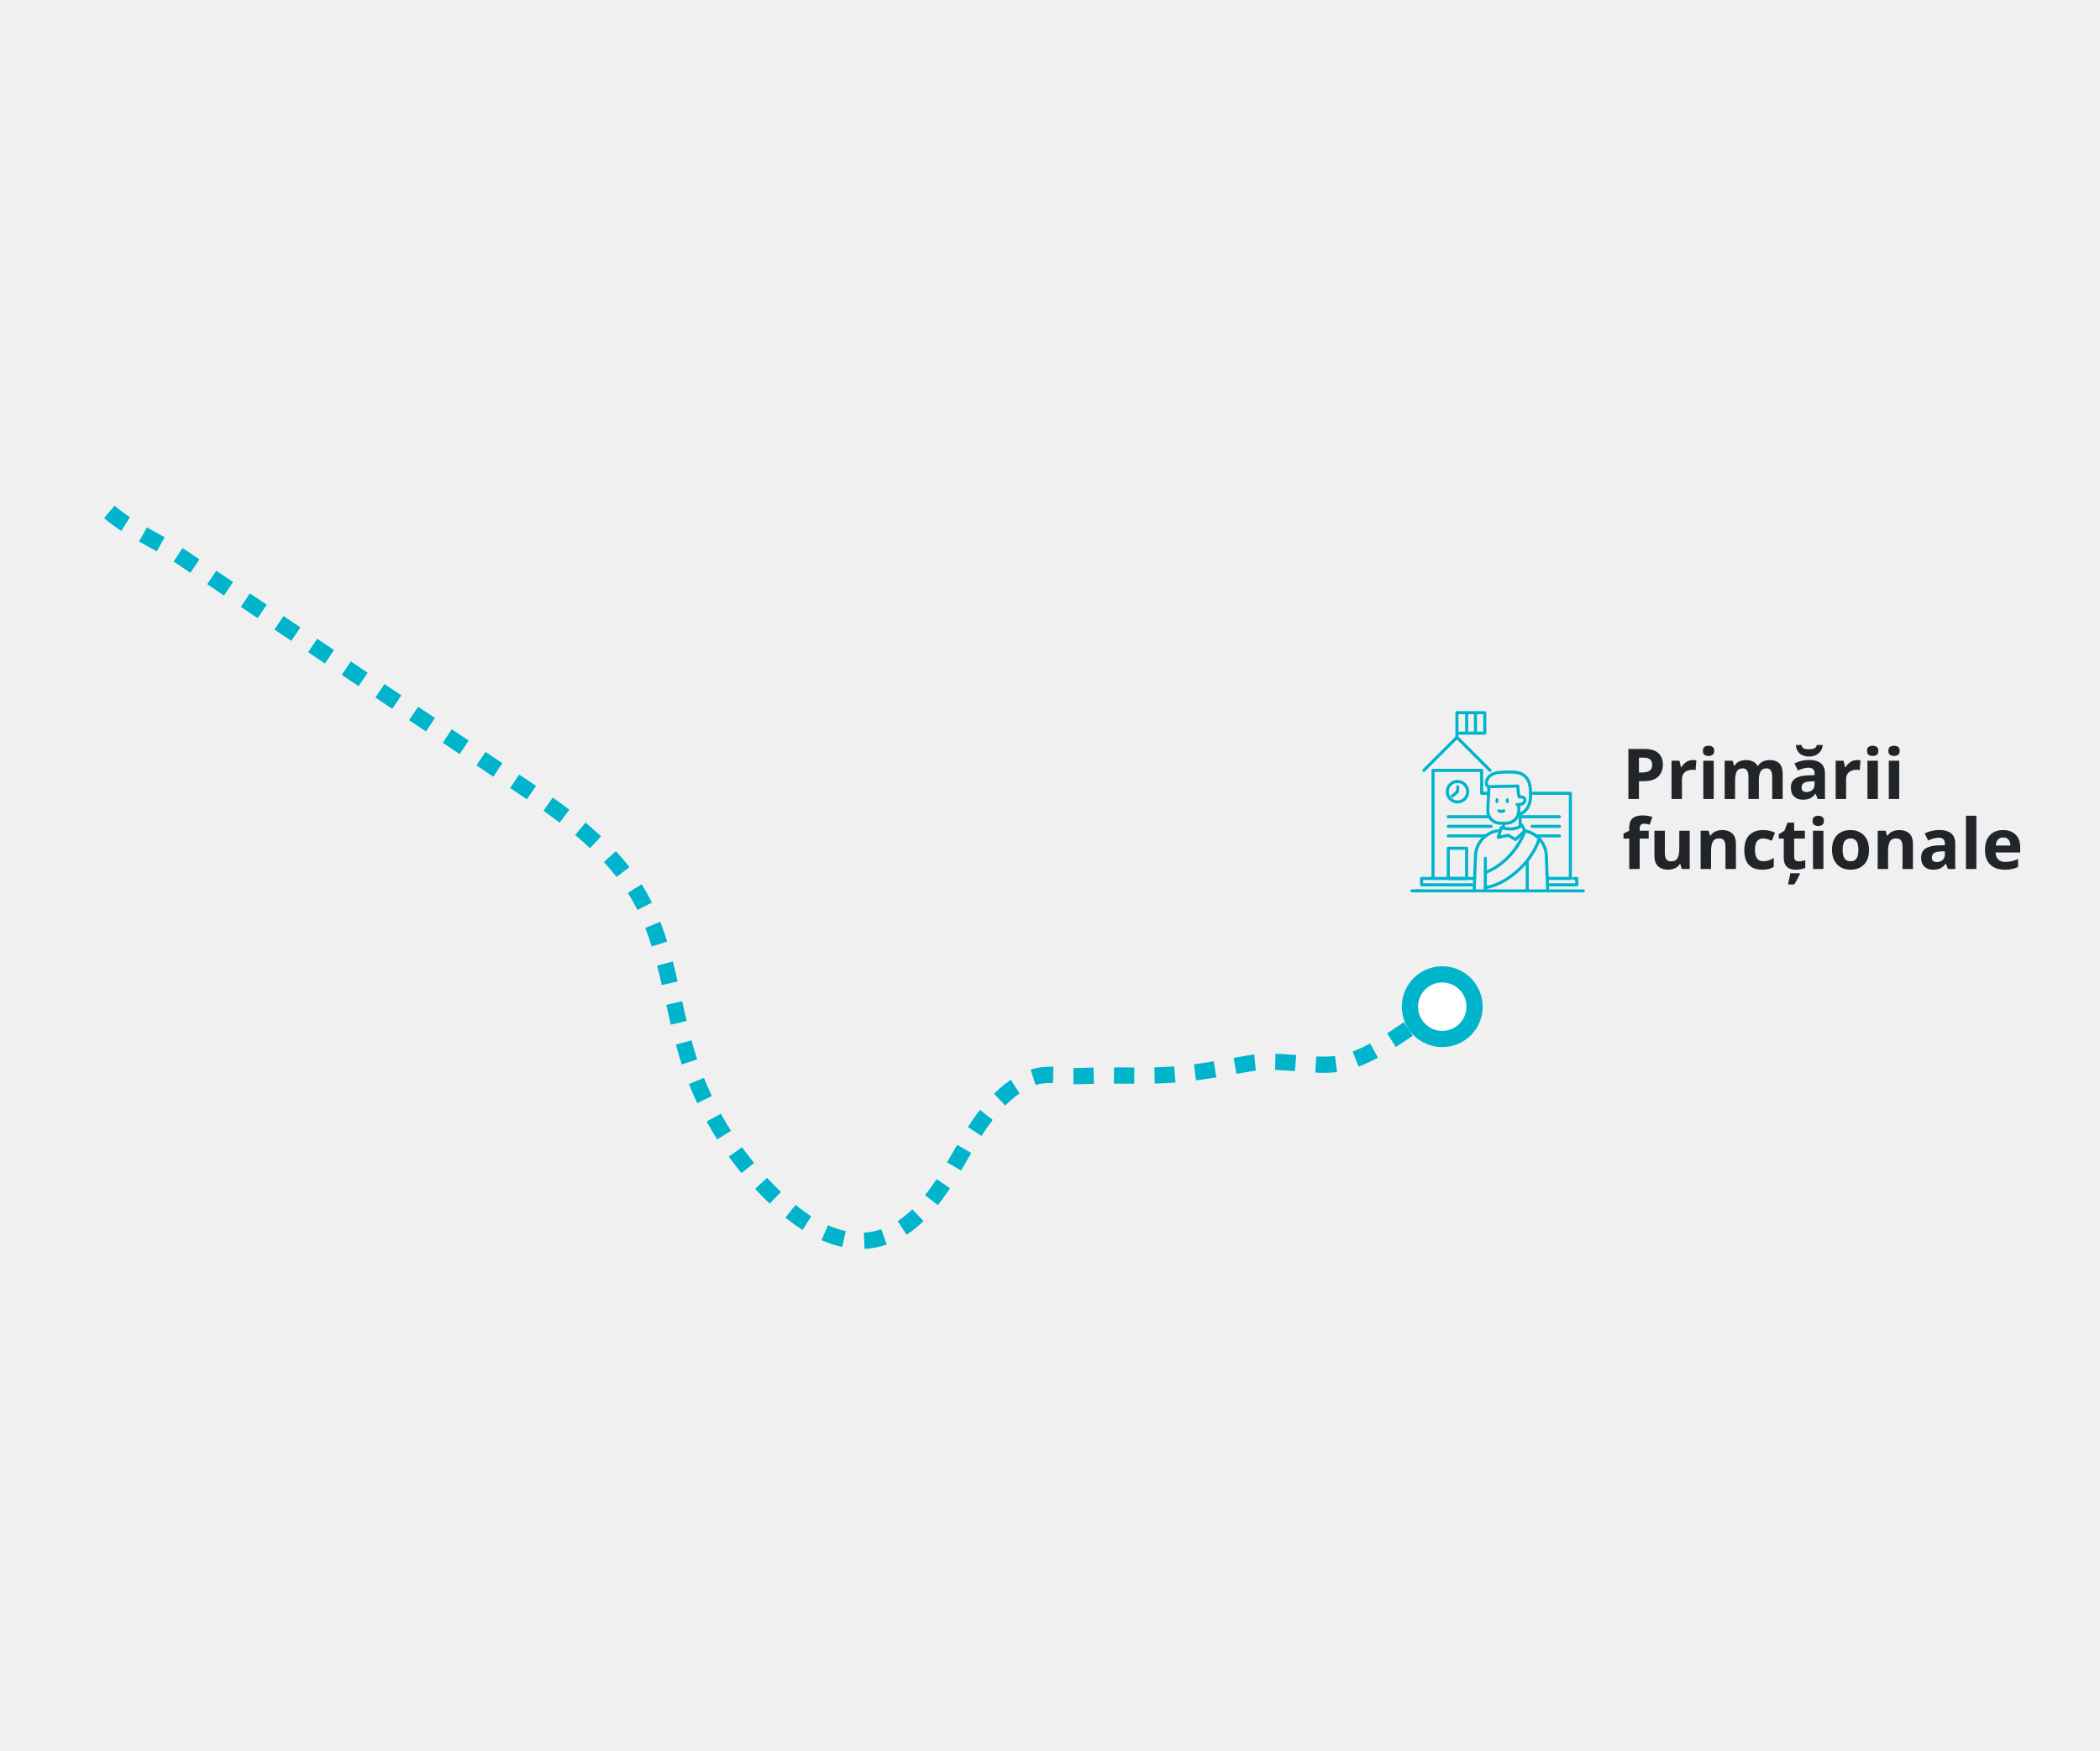
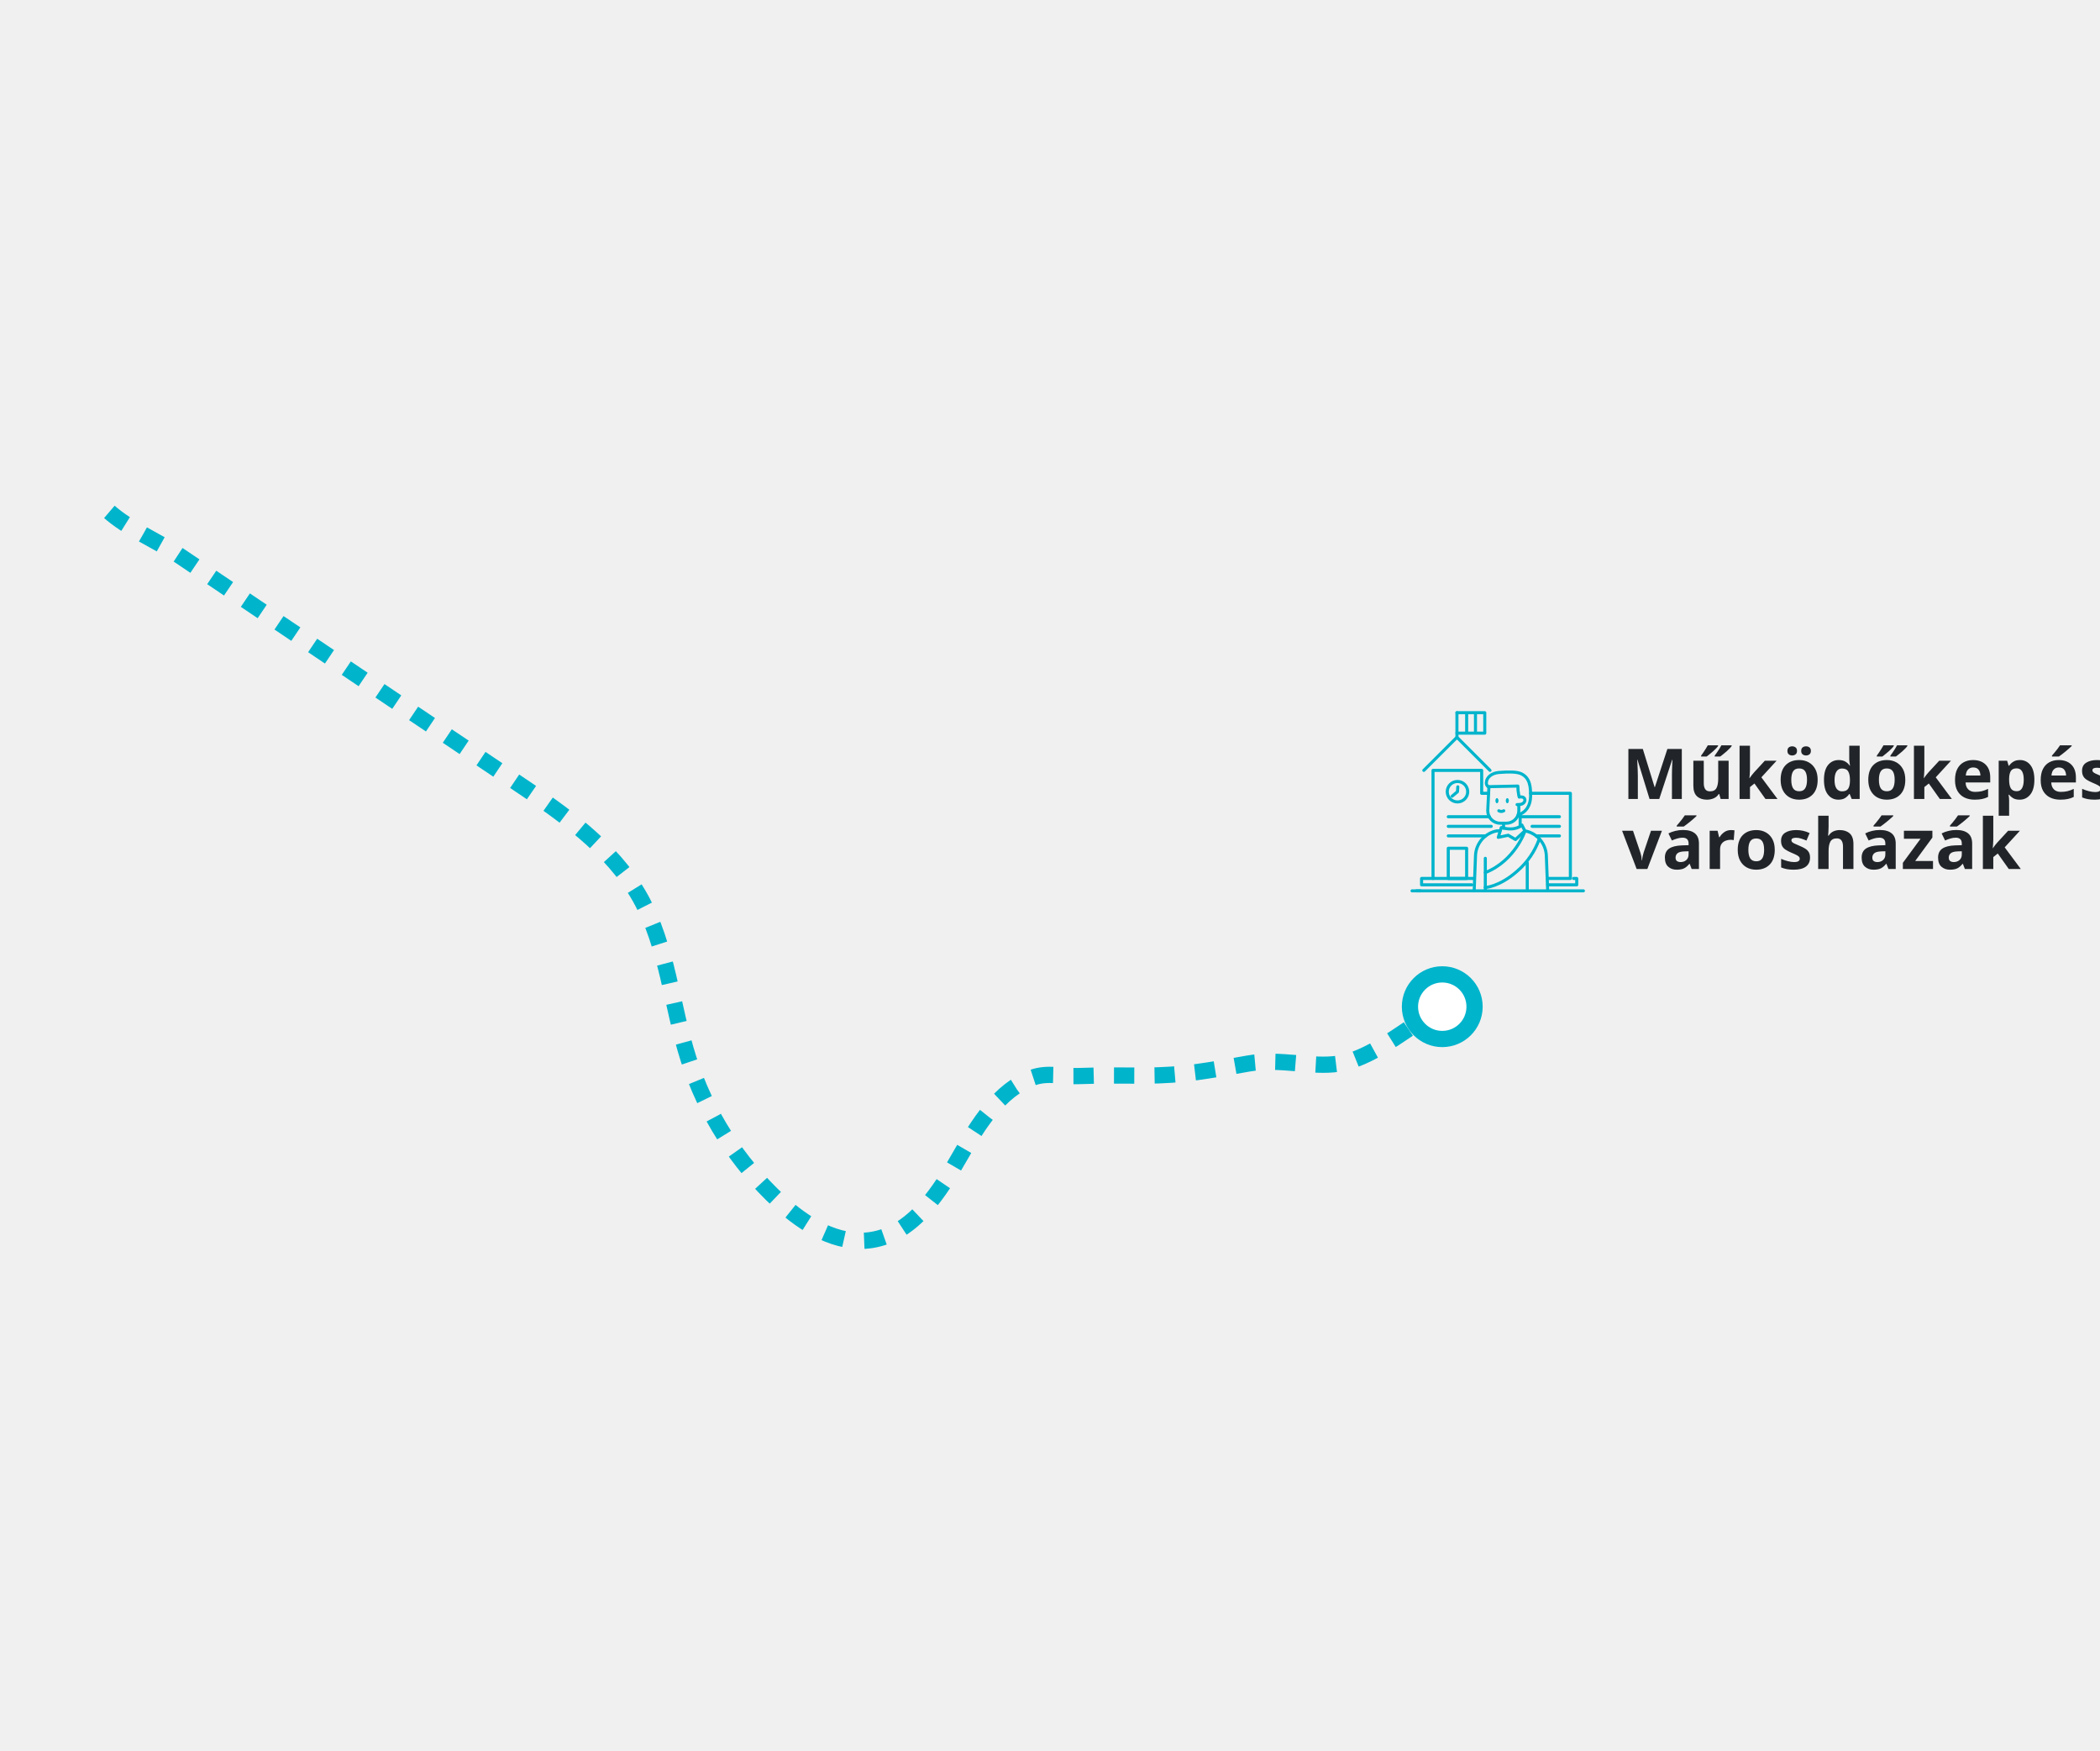
<svg xmlns="http://www.w3.org/2000/svg" viewBox="0 0 1200 1000" fill="none">
  <g id="segment-participation-07-primarii-functionale">
    <g id="Group 1161">
      <path id="Vector" d="M824.148 575.103C820.862 577.302 817.501 579.427 814.288 581.478C799.856 590.746 782.039 605.004 764.987 607.649C749.542 610.046 731.329 604.411 713.537 607.55C690.999 611.504 676.493 614.469 653.733 614.469C641.204 614.469 628.7 614.272 616.171 614.741C607.2 615.087 598.6 612.492 590.025 615.631C570.947 622.649 558.665 642.814 549.126 659.569C537.042 680.821 522.116 704.669 497.948 708.4C478.45 711.39 459.693 699.726 445.212 686.332C421.389 664.289 403.374 636.018 393.489 605.103C383.654 574.386 381.504 540.852 365.737 512.729C349.427 483.643 320.638 464.071 292.935 445.537C247.242 414.968 201.649 384.226 156.03 353.509C138.188 341.474 120.345 329.464 102.503 317.429C89.356 308.607 73.714 302.453 62 292" stroke="#00B4CC" stroke-width="9.272" stroke-miterlimit="10" stroke-linejoin="round" stroke-dasharray="11.59 11.59" />
      <path id="Vector_2" d="M824.148 593.563C834.344 593.563 842.608 585.298 842.608 575.103C842.608 564.908 834.344 556.643 824.148 556.643C813.953 556.643 805.688 564.908 805.688 575.103C805.688 585.298 813.953 593.563 824.148 593.563Z" fill="white" stroke="#00B4CC" stroke-width="9.272" stroke-miterlimit="10" stroke-linecap="round" stroke-linejoin="round" />
      <g id="icon-primarii-functionale 1">
        <path id="Vector_3" d="M811.578 508.931H806.885" stroke="#00B4CC" stroke-width="1.75" stroke-linecap="round" stroke-linejoin="round" />
        <path id="Vector_4" d="M855.406 458.881C855.891 458.881 856.284 458.226 856.284 457.418C856.284 456.61 855.891 455.956 855.406 455.956C854.921 455.956 854.528 456.61 854.528 457.418C854.528 458.226 854.921 458.881 855.406 458.881Z" fill="#00B4CC" />
        <path id="Vector_5" d="M861.323 458.881C861.808 458.881 862.201 458.226 862.201 457.418C862.201 456.61 861.808 455.956 861.323 455.956C860.838 455.956 860.445 456.61 860.445 457.418C860.445 458.226 860.838 458.881 861.323 458.881Z" fill="#00B4CC" />
        <path id="Vector_6" d="M871.153 458.002C870.96 458.356 870.695 458.666 870.375 458.911C870.055 459.157 869.688 459.333 869.296 459.429C868.842 459.554 868.375 459.629 867.904 459.653V463.092C867.913 464.04 867.733 464.981 867.374 465.859C867.015 466.738 866.485 467.535 865.814 468.206C865.143 468.877 864.346 469.407 863.467 469.766C862.589 470.125 861.648 470.305 860.7 470.296H857.261C856.325 470.296 855.397 470.111 854.533 469.752C853.668 469.393 852.883 468.868 852.221 468.205C851.56 467.542 851.036 466.755 850.679 465.89C850.323 465.024 850.14 464.096 850.143 463.16L850.813 449.405L867.353 449.062C867.344 450.793 867.512 452.522 867.852 454.219C867.955 454.598 868.041 454.993 868.127 455.372C868.997 455.124 869.93 455.229 870.724 455.664C871.057 455.942 871.283 456.328 871.362 456.755C871.44 457.183 871.367 457.624 871.153 458.002Z" stroke="#00B4CC" stroke-width="1.75" stroke-linecap="round" stroke-linejoin="round" />
        <path id="Vector_7" d="M850.866 449.543C849.955 449.543 849.336 448.133 849.336 447.514C849.336 443.766 852.775 441.617 856.471 441.307C861.767 440.86 866.787 440.826 869.298 442.047C874.456 444.505 874.645 449.956 874.628 454.856C874.61 459.756 872.341 464.02 867.578 465.482" stroke="#00B4CC" stroke-width="1.75" stroke-linecap="round" stroke-linejoin="round" />
        <path id="Vector_8" d="M866.908 459.654H867.906" stroke="#00B4CC" stroke-width="1.75" stroke-linecap="round" stroke-linejoin="round" />
        <path id="Vector_9" d="M857.881 472.753L856.162 478.359L861.836 477.172L865.997 479.614L871.361 474.662L869.642 471.326C869.642 471.326 866.22 475.16 857.881 472.753Z" stroke="#00B4CC" stroke-width="1.75" stroke-linecap="round" stroke-linejoin="round" />
        <path id="Vector_10" d="M859.188 473.102V470.297" stroke="#00B4CC" stroke-width="1.75" stroke-linecap="round" stroke-linejoin="round" />
        <path id="Vector_11" d="M868.662 472.066V465.051" stroke="#00B4CC" stroke-width="1.75" stroke-linecap="round" stroke-linejoin="round" />
        <path id="Vector_12" d="M884.395 508.929L883.621 488.813C883.489 485.423 882.212 482.178 879.998 479.607C877.784 477.037 874.764 475.294 871.431 474.662C871.431 474.662 865.86 491.684 848.752 498.493" stroke="#00B4CC" stroke-width="1.75" stroke-linecap="round" stroke-linejoin="round" />
        <path id="Vector_13" d="M857.074 474.662H855.355C852.018 475.29 848.994 477.032 846.776 479.603C844.559 482.173 843.279 485.42 843.147 488.813L842.391 508.929" stroke="#00B4CC" stroke-width="1.75" stroke-linecap="round" stroke-linejoin="round" />
        <path id="Vector_14" d="M848.752 490.344V508.93" stroke="#00B4CC" stroke-width="1.75" stroke-linecap="round" stroke-linejoin="round" />
        <path id="Vector_15" d="M872.719 492.924V508.725" stroke="#00B4CC" stroke-width="1.75" stroke-linecap="round" stroke-linejoin="round" />
        <path id="Vector_16" d="M809.428 508.931H904.801" stroke="#00B4CC" stroke-width="1.75" stroke-linecap="round" stroke-linejoin="round" />
        <path id="Vector_17" d="M856.47 463.178C856.897 463.43 857.384 463.564 857.881 463.564C858.377 463.564 858.864 463.43 859.292 463.178" stroke="#00B4CC" stroke-width="1.75" stroke-linecap="round" stroke-linejoin="round" />
        <path id="Vector_18" d="M879.616 479.218C877.07 486.417 872.669 492.817 866.858 497.77C856.799 506.659 848.701 507.02 848.701 507.02" stroke="#00B4CC" stroke-width="1.75" stroke-linecap="round" stroke-linejoin="round" />
        <path id="Vector_19" d="M841.03 505.49H812.334V501.845H818.868" stroke="#00B4CC" stroke-width="1.75" stroke-linecap="round" stroke-linejoin="round" />
        <path id="Vector_20" d="M842.304 501.849H818.869V440.106H846.671V453.208H850.677" stroke="#00B4CC" stroke-width="1.75" stroke-linecap="round" stroke-linejoin="round" />
        <path id="Vector_21" d="M884.395 505.49H900.987V501.845H899.164" stroke="#00B4CC" stroke-width="1.75" stroke-linecap="round" stroke-linejoin="round" />
        <path id="Vector_22" d="M874.626 453.208H897.356V470.298V501.848H884.392" stroke="#00B4CC" stroke-width="1.75" stroke-linecap="round" stroke-linejoin="round" />
        <path id="Vector_23" d="M832.846 458.139C836.074 458.139 838.692 455.521 838.692 452.292C838.692 449.064 836.074 446.447 832.846 446.447C829.617 446.447 827 449.064 827 452.292C827 455.521 829.617 458.139 832.846 458.139Z" stroke="#00B4CC" stroke-width="1.75" stroke-linecap="round" stroke-linejoin="round" />
        <path id="Vector_24" d="M813.622 440.104L832.535 421.208L851.431 440.104" stroke="#00B4CC" stroke-width="1.75" stroke-linecap="round" stroke-linejoin="round" />
        <path id="Vector_25" d="M832.537 421.208V407.161" stroke="#00B4CC" stroke-width="1.75" stroke-linecap="round" stroke-linejoin="round" />
        <path id="Vector_26" d="M832.537 407.161H848.441V418.835H832.537" stroke="#00B4CC" stroke-width="1.75" stroke-linecap="round" stroke-linejoin="round" />
        <path id="Vector_27" d="M838.092 407.472V418.338" stroke="#00B4CC" stroke-width="1.75" stroke-linecap="round" stroke-linejoin="round" />
        <path id="Vector_28" d="M843.129 407.472V418.338" stroke="#00B4CC" stroke-width="1.75" stroke-linecap="round" stroke-linejoin="round" />
        <path id="Vector_29" d="M833.035 449.492L832.846 452.295L829.803 454.839" stroke="#00B4CC" stroke-width="1.75" stroke-linecap="round" stroke-linejoin="round" />
        <path id="Vector_30" d="M838.072 484.602H827.584V501.864H838.072V484.602Z" stroke="#00B4CC" stroke-width="1.75" stroke-linecap="round" stroke-linejoin="round" />
        <path id="Vector_31" d="M827.584 477.537H848.887" stroke="#00B4CC" stroke-width="1.75" stroke-linecap="round" stroke-linejoin="round" />
        <path id="Vector_32" d="M827.584 472.068H852.12" stroke="#00B4CC" stroke-width="1.75" stroke-linecap="round" stroke-linejoin="round" />
        <path id="Vector_33" d="M827.584 466.582H851.071" stroke="#00B4CC" stroke-width="1.75" stroke-linecap="round" stroke-linejoin="round" />
        <path id="Vector_34" d="M891.099 477.537H877.809" stroke="#00B4CC" stroke-width="1.75" stroke-linecap="round" stroke-linejoin="round" />
        <path id="Vector_35" d="M891.1 472.068H875.471" stroke="#00B4CC" stroke-width="1.75" stroke-linecap="round" stroke-linejoin="round" />
        <path id="Vector_36" d="M891.1 466.582H868.662" stroke="#00B4CC" stroke-width="1.75" stroke-linecap="round" stroke-linejoin="round" />
      </g>
-       <text id="PrimÄrii funcÈionale" fill="#212529" xml:space="preserve" style="white-space: pre" font-family="Titillium Web" font-size="40" font-weight="600" letter-spacing="0px">
-         <tspan x="926.911" y="456.441">Primării </tspan>
-         <tspan x="926.911" y="496.441">funcționale</tspan>
+       <text id="Működőkepés városházák" fill="#212529" xml:space="preserve" style="white-space: pre" font-family="Titillium Web" font-size="40" font-weight="600" letter-spacing="0px">
+         <tspan x="926.911" y="456.441">Működőkepés</tspan>
+         <tspan x="926.911" y="496.441">városházák</tspan>
      </text>
    </g>
  </g>
</svg>
